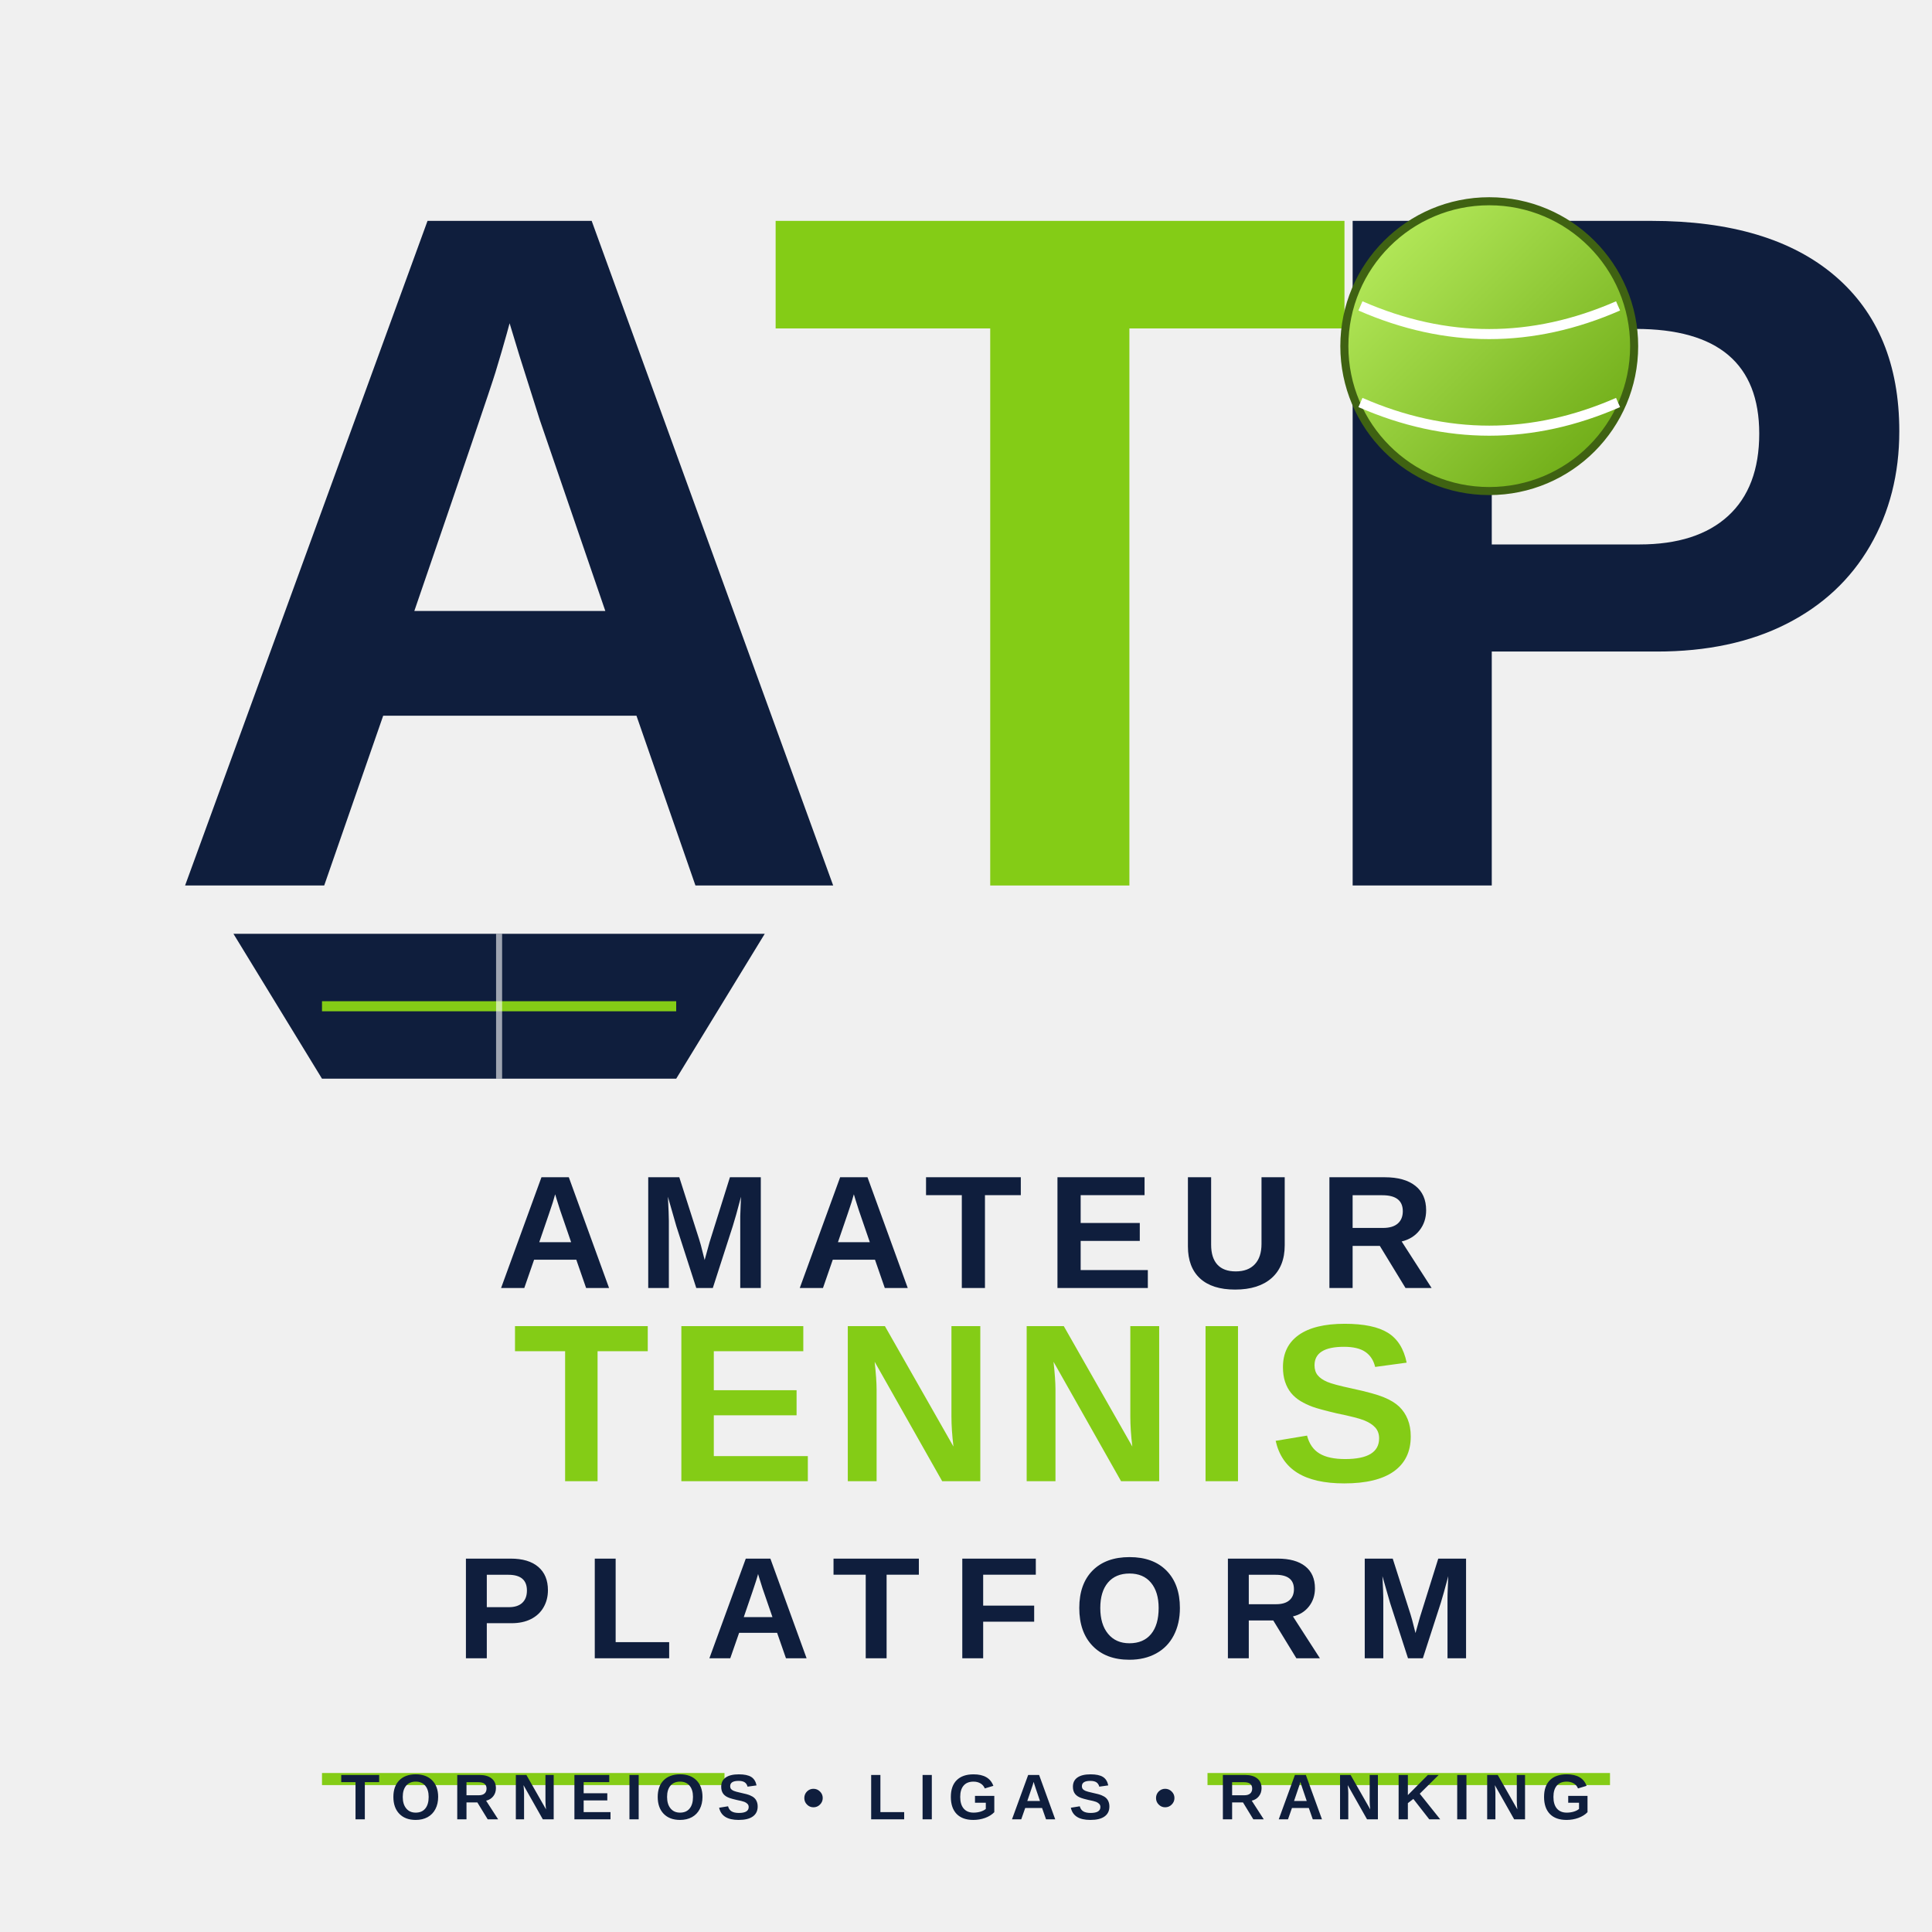
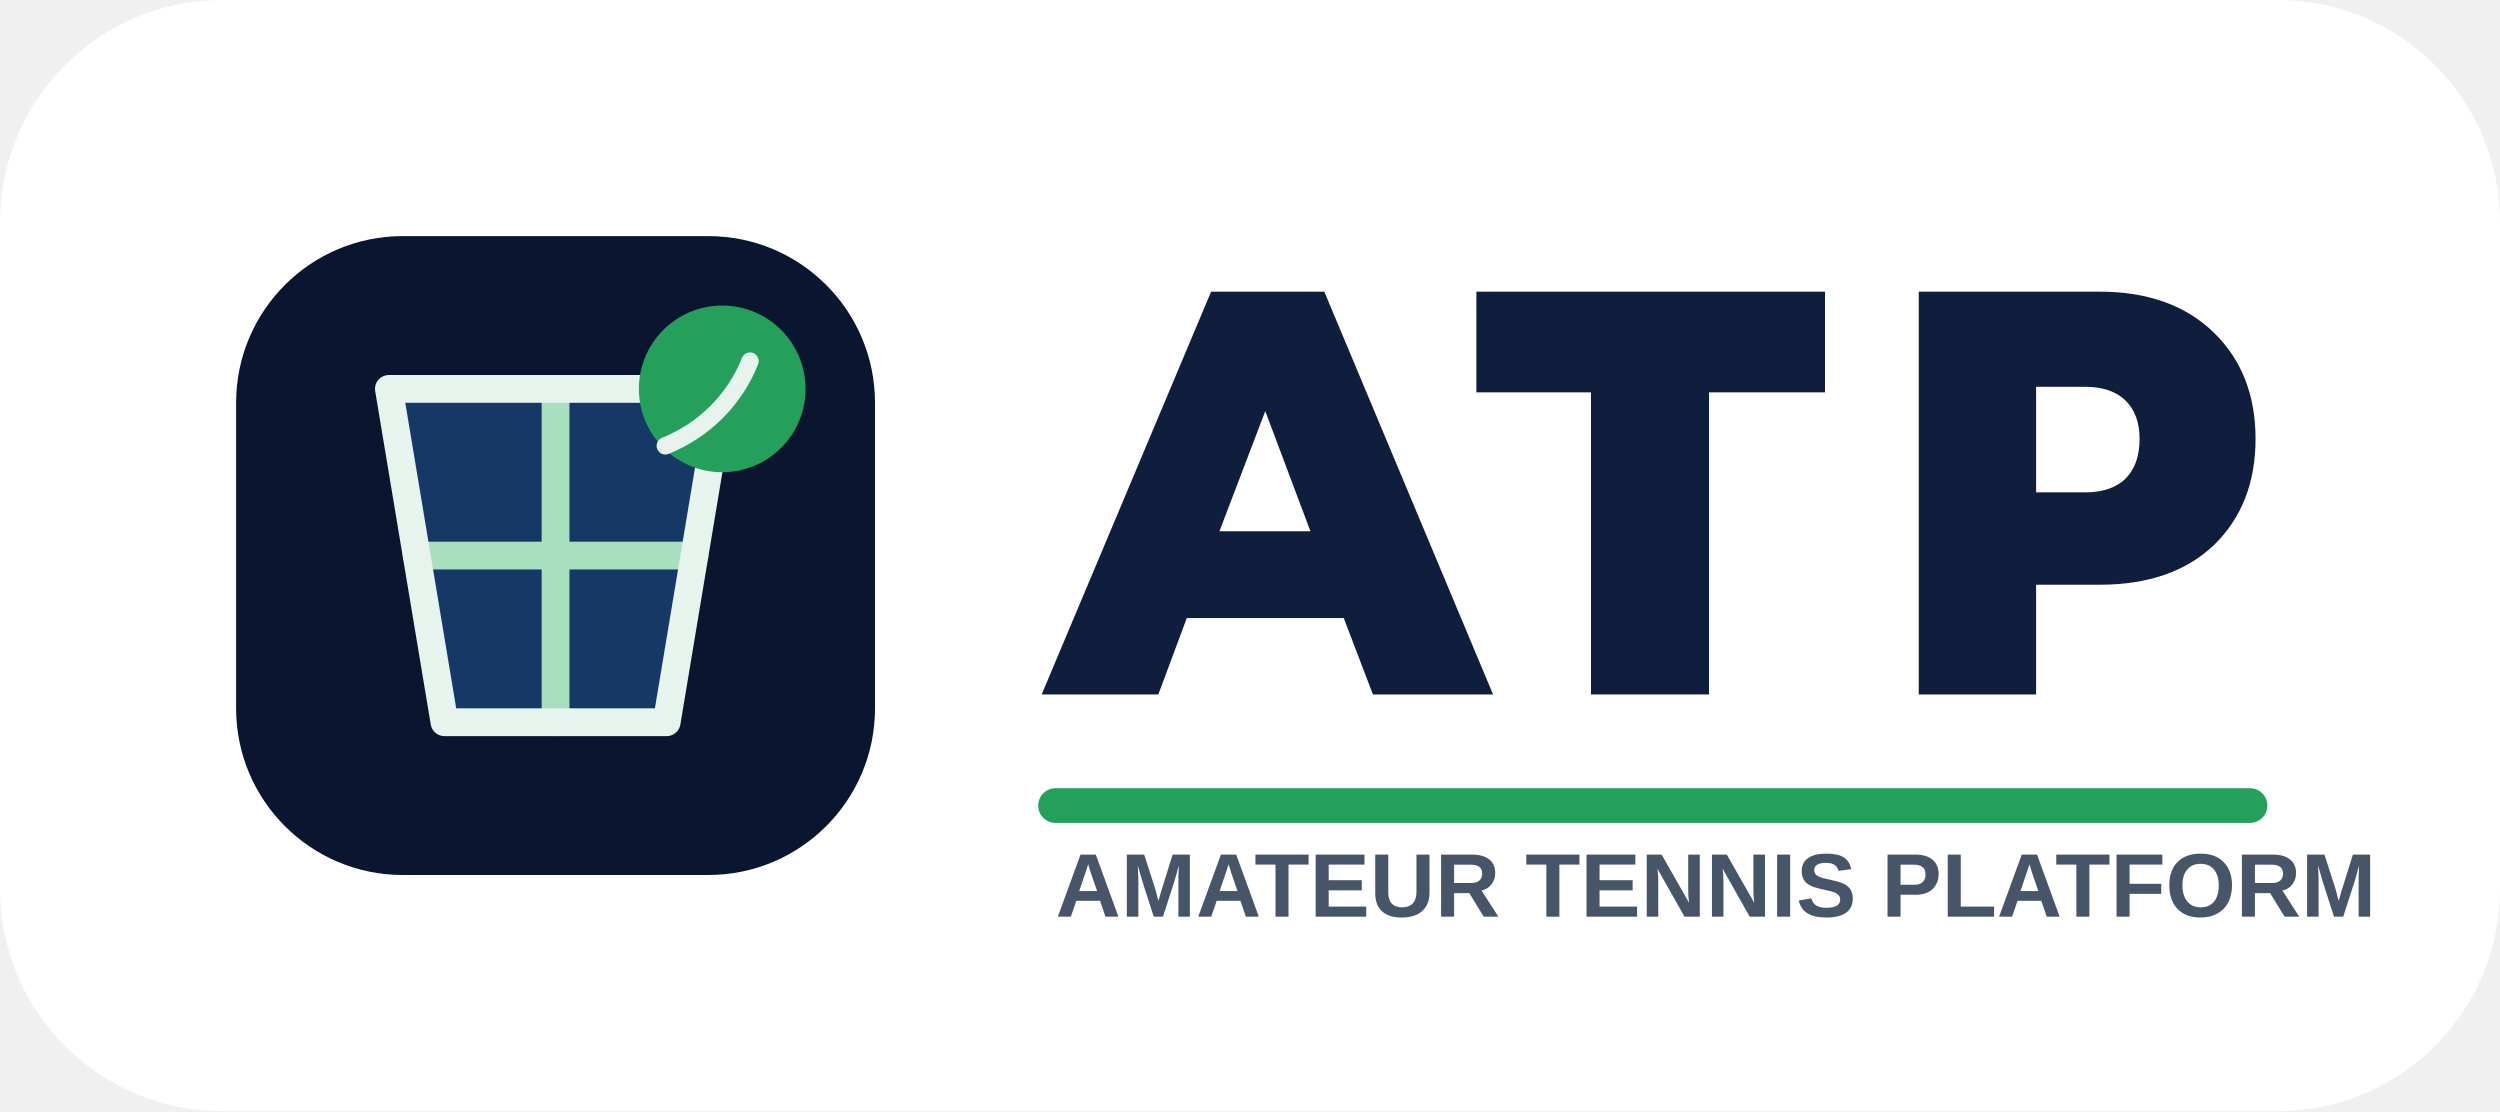
- <svg xmlns="http://www.w3.org/2000/svg" viewBox="0 0 480 480" role="img" aria-label="ATP Amateur Tennis Platform">
-   <defs>
-     <linearGradient id="ballGrad" x1="0" y1="0" x2="1" y2="1">
-       <stop offset="0%" stop-color="#bef264" />
-       <stop offset="100%" stop-color="#65a30d" />
-     </linearGradient>
-   </defs>
-   <g font-family="'Segoe UI', Arial, Helvetica, sans-serif" font-weight="900">
-     <text x="40" y="220" font-size="240" fill="#0f1e3d">A</text>
-     <text x="190" y="220" font-size="240" fill="#84cc16">T</text>
-     <text x="320" y="220" font-size="240" fill="#0f1e3d">P</text>
-   </g>
-   <g transform="translate(370,86)">
-     <circle r="36" fill="url(#ballGrad)" stroke="#3f6212" stroke-width="2" />
-     <path d="M -32 -10 Q 0 4 32 -10" stroke="#fff" stroke-width="2.5" fill="none" />
-     <path d="M -32 14 Q 0 28 32 14" stroke="#fff" stroke-width="2.5" fill="none" />
-   </g>
-   <g transform="translate(58,232)">
-     <path d="M 0 0 L 132 0 L 110 36 L 22 36 Z" fill="#0f1e3d" />
-     <line x1="22" y1="18" x2="110" y2="18" stroke="#84cc16" stroke-width="2.5" />
-     <line x1="66" y1="0" x2="66" y2="36" stroke="#fff" stroke-width="1.5" opacity="0.6" />
-   </g>
-   <g font-family="'Segoe UI', Arial, Helvetica, sans-serif" text-anchor="middle">
-     <text x="240" y="320" font-size="40" font-weight="800" letter-spacing="6" fill="#0f1e3d">AMATEUR</text>
-     <text x="240" y="368" font-size="56" font-weight="900" letter-spacing="4" fill="#84cc16">TENNIS</text>
-     <text x="240" y="412" font-size="36" font-weight="800" letter-spacing="8" fill="#0f1e3d">PLATFORM</text>
-     <line x1="80" y1="442" x2="180" y2="442" stroke="#84cc16" stroke-width="3" />
-     <line x1="300" y1="442" x2="400" y2="442" stroke="#84cc16" stroke-width="3" />
-     <text x="240" y="452" font-size="16" font-weight="700" letter-spacing="3" fill="#0f1e3d">TORNEIOS • LIGAS • RANKING</text>
-   </g>
+ <svg xmlns="http://www.w3.org/2000/svg" width="360" height="160" viewBox="0 0 360 160" fill="none" role="img" aria-labelledby="title desc">
+   <rect width="360" height="160" rx="32" fill="#FFFFFF" />
+   <rect x="34" y="34" width="92" height="92" rx="24" fill="#0A1530" />
+   <path d="M56 56H104L96 104H64L56 56Z" fill="#163866" />
+   <path d="M80 56V104" stroke="#A8DFBF" stroke-width="4" stroke-linecap="round" />
+   <path d="M60 80H100" stroke="#A8DFBF" stroke-width="4" stroke-linecap="round" />
+   <path d="M56 56H104L96 104H64L56 56Z" stroke="#E6F4ED" stroke-width="4" stroke-linejoin="round" />
+   <circle cx="104" cy="56" r="12" fill="#25A05A" />
+   <path d="M95.8 64.2C101.3 62 105.8 57.6 108 52" stroke="#E6F4ED" stroke-width="2.5" stroke-linecap="round" />
+   <path d="M150 100L174.4 42H190.7L215 100H197.7L193.5 89H170.9L166.8 100H150ZM175.6 76.5H188.7L182.2 59.2L175.6 76.5Z" fill="#0F1E3D" />
+   <path d="M229.1 100V56.5H212.6V42H262.8V56.5H246.1V100H229.1Z" fill="#0F1E3D" />
+   <path d="M276.3 100V42H302.4C309.3 42 314.8 44 318.8 47.9C322.8 51.8 324.8 56.9 324.8 63.2C324.8 69.5 322.8 74.6 318.8 78.5C314.8 82.3 309.3 84.2 302.4 84.2H293.2V100H276.3ZM293.2 70.9H300.3C302.8 70.9 304.8 70.2 306.1 68.9C307.4 67.6 308.1 65.7 308.1 63.2C308.1 60.8 307.4 59 306.1 57.7C304.8 56.4 302.8 55.7 300.3 55.7H293.2V70.9Z" fill="#0F1E3D" />
+   <path d="M152 116H324" stroke="#25A05A" stroke-width="5" stroke-linecap="round" />
+   <text x="152" y="132" fill="#475569" font-family="Segoe UI, Arial, sans-serif" font-size="13" font-weight="700">AMATEUR TENNIS PLATFORM</text>
</svg>
